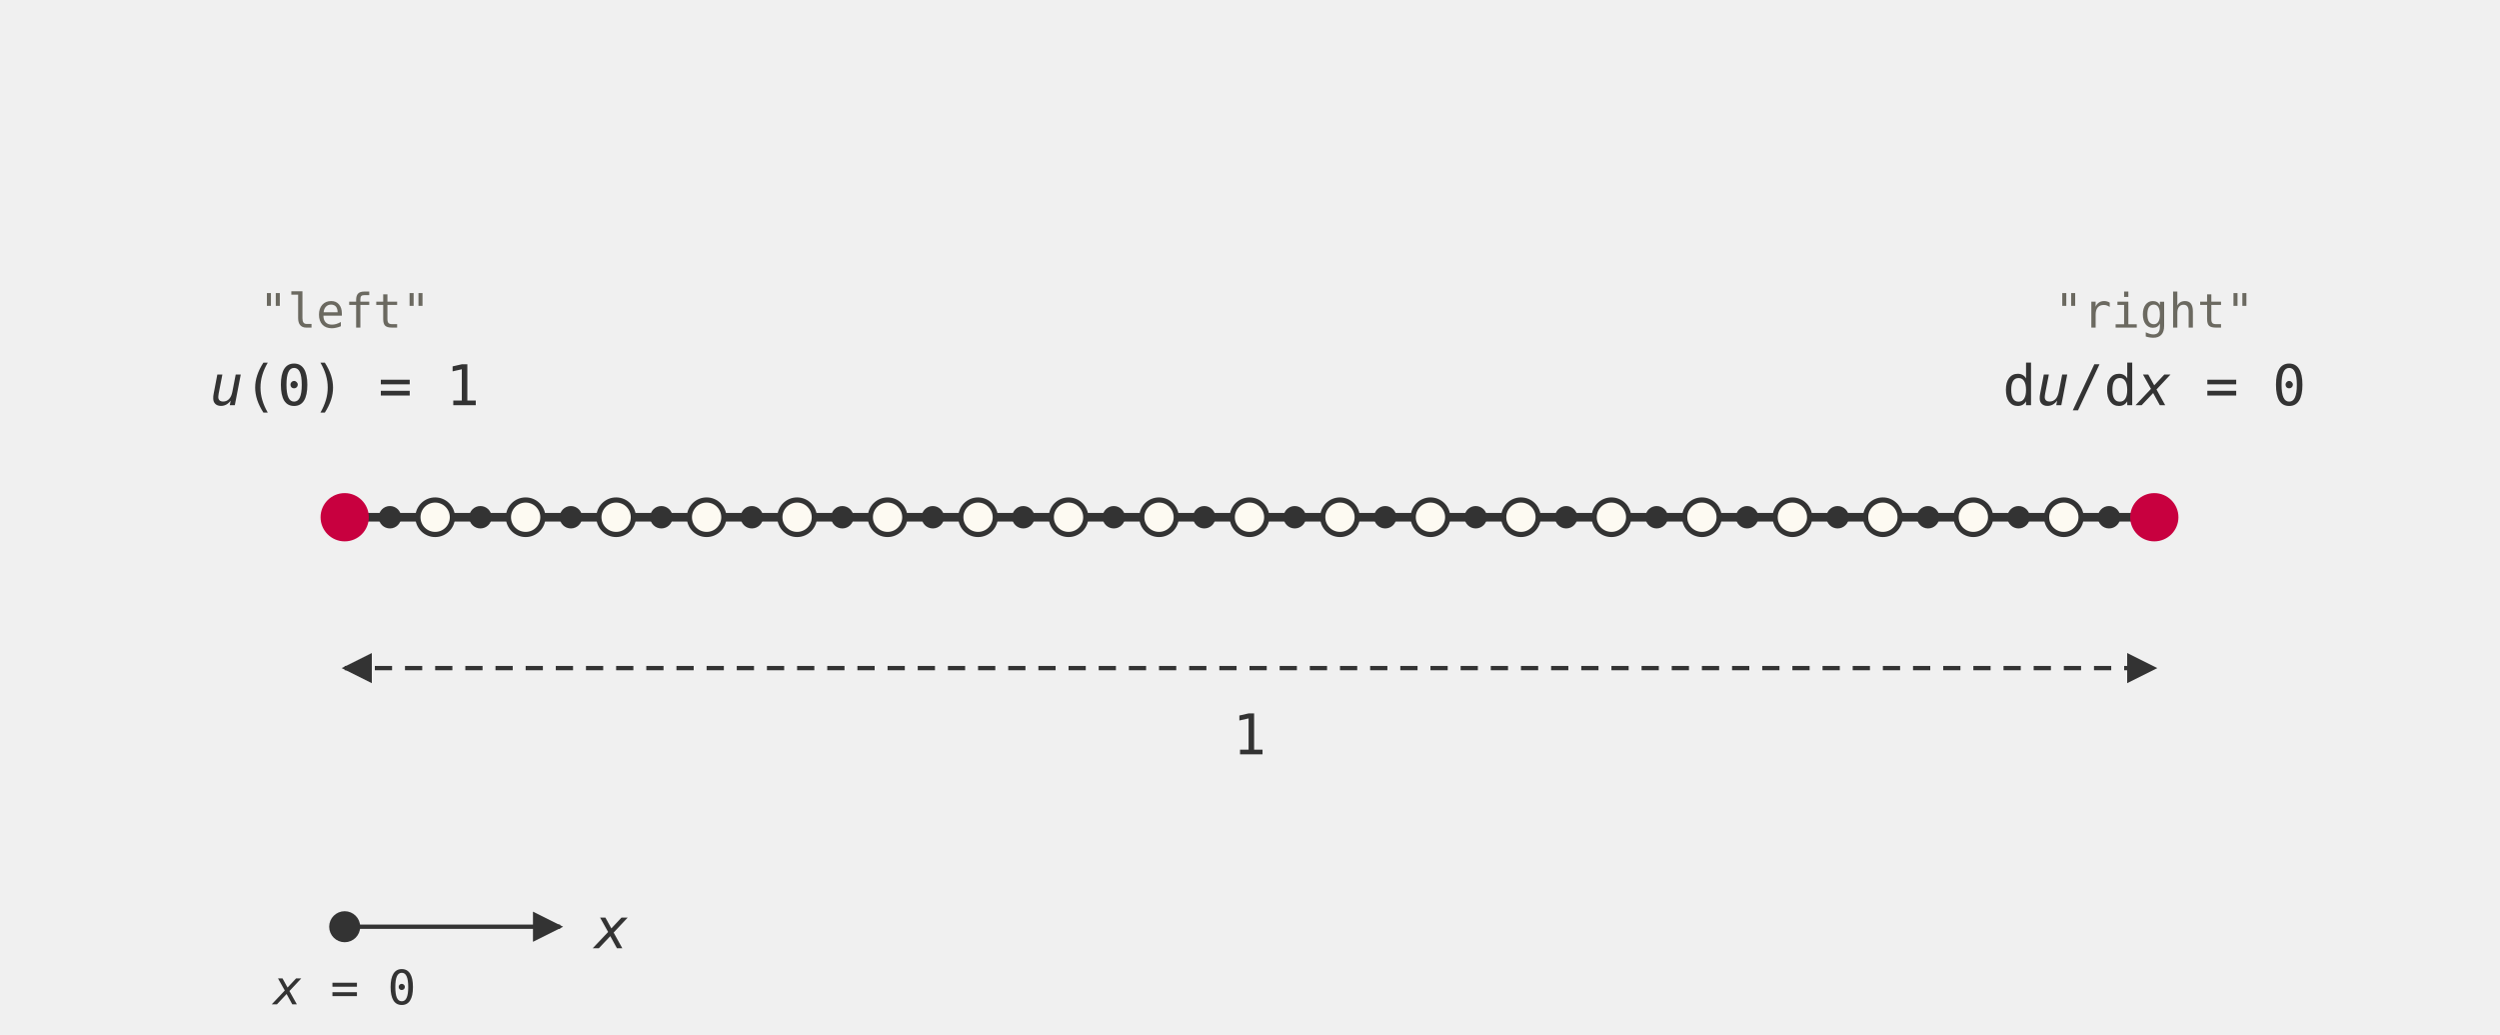
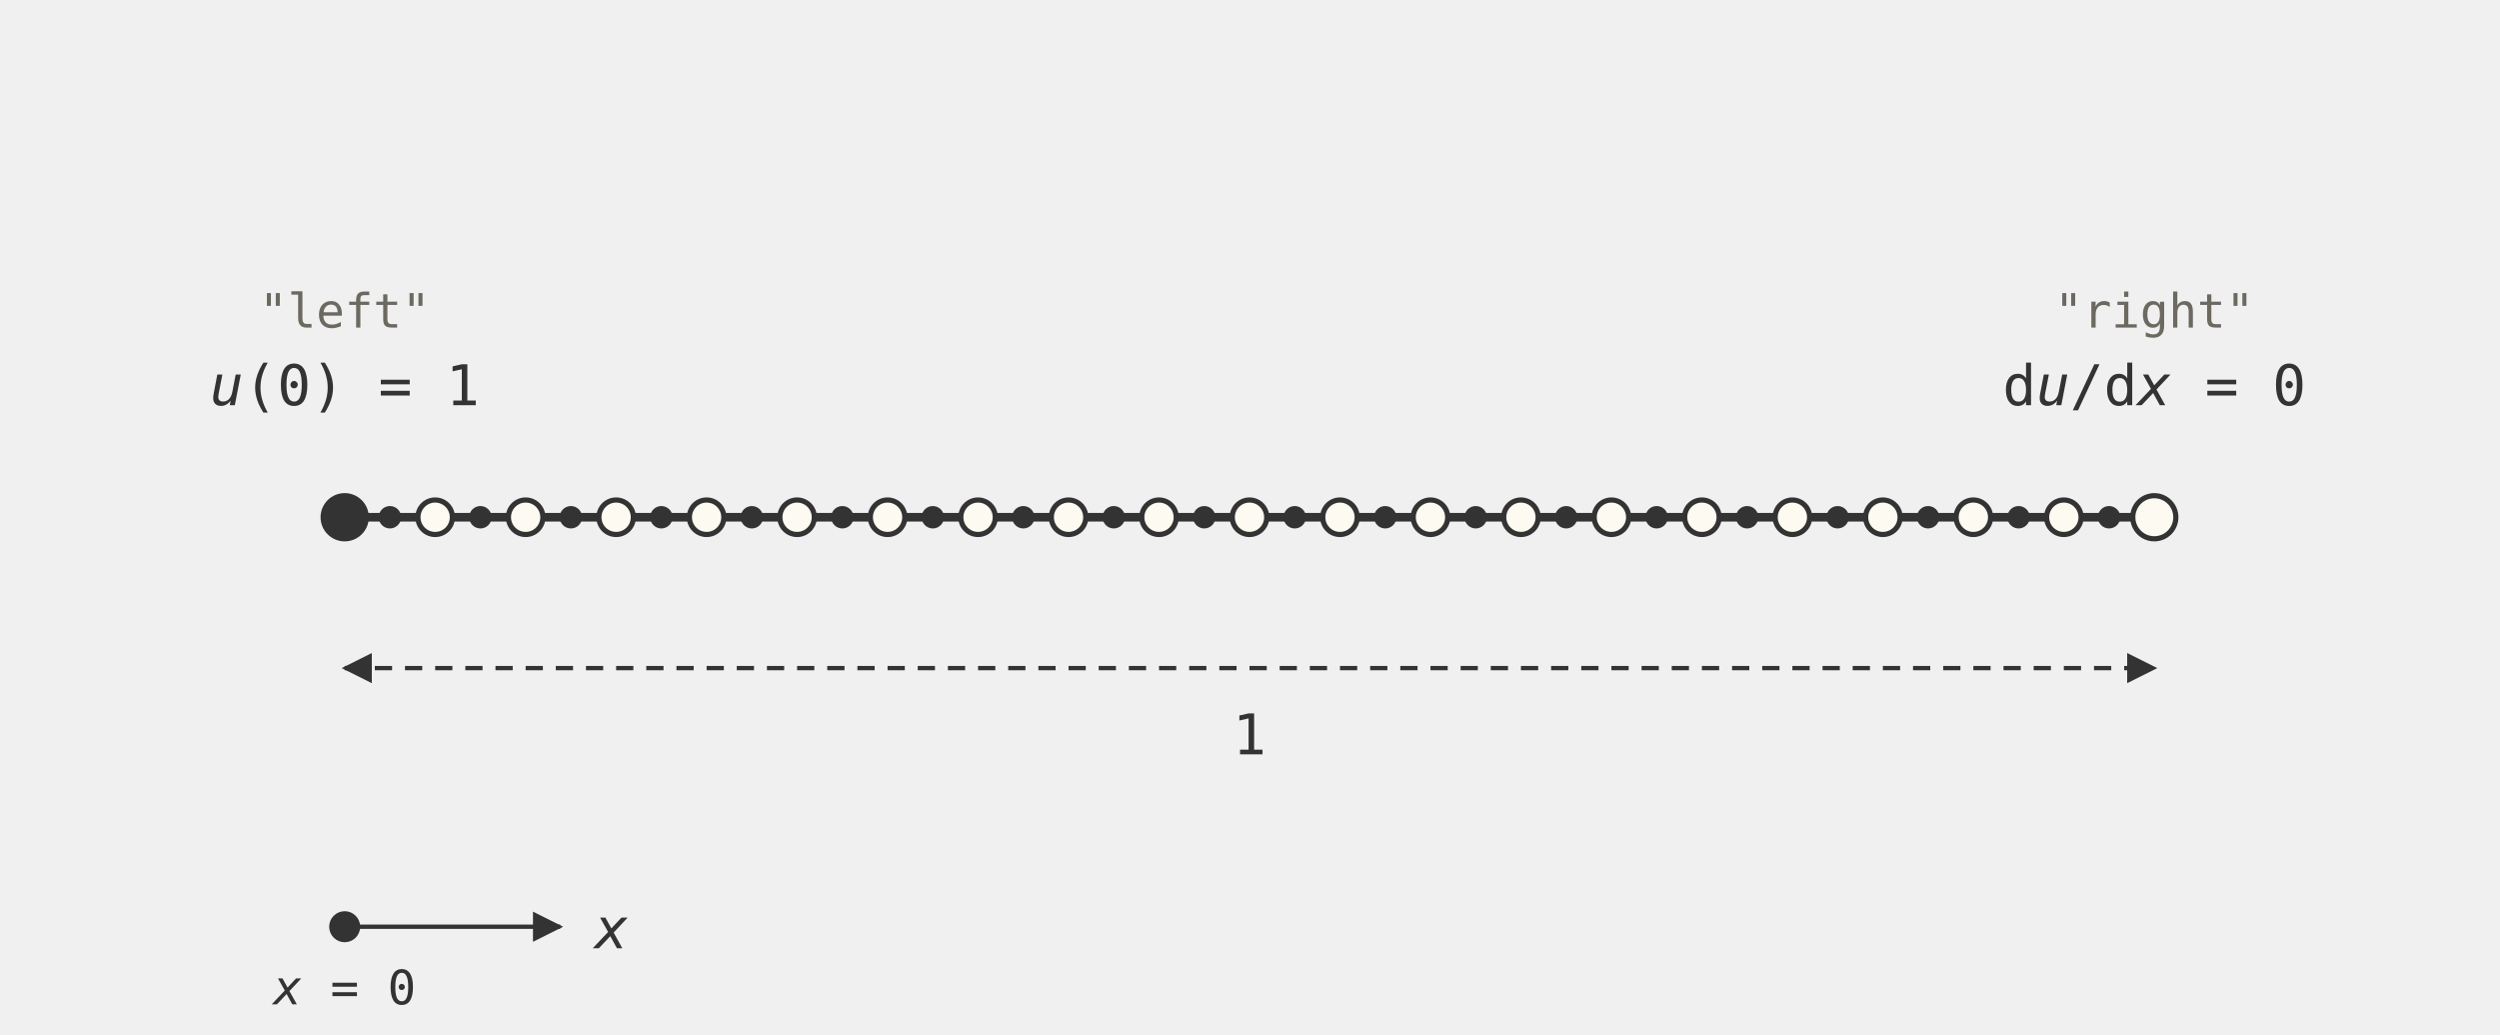
<svg xmlns="http://www.w3.org/2000/svg" class="fig" viewBox="0 0 580 240" width="580" height="240" font-family="Roboto Mono, monospace" font-size="13" fill="#000">
  <style>
    .fig { font-family: "Roboto Mono", ui-monospace, SFMono-Regular, Menlo, Consolas, monospace; font-size: 13px; }
    .fig[fill="#000"], .fig [fill="#000"] { fill: var(--fig-ink, #333333); }
    .fig [stroke="#000"] { stroke: var(--fig-ink, #333333); }
    .fig [fill="#666"] { fill: var(--fig-muted, #6b6960); }
    .fig [fill="#fff"] { fill: var(--fig-bg, #fdfaf2); }
    .fig [stroke="#fff"] { stroke: var(--fig-bg, #fdfaf2); }
    .fig [fill="#f6efd9"] { fill: var(--fig-area, #f6efd9); }
    .fig [stroke="#f6efd9"] { stroke: var(--fig-area, #f6efd9); }
-     .fig [stroke="#c8003f"] { stroke: var(--fig-value, #c8003f); }
-     .fig [fill="#c8003f"] { fill: var(--fig-value, #c8003f); }
-     .fig [stroke="#d4aa00"] { stroke: var(--fig-robin, #d4aa00); }
-     .fig [fill="#d4aa00"] { fill: var(--fig-robin, #d4aa00); }
-     .fig [stroke="#0086d4"] { stroke: var(--fig-flux, #0086d4); }
-     .fig [fill="#0086d4"] { fill: var(--fig-flux, #0086d4); }
-     .fig [stroke="#00a86b"] { stroke: var(--fig-zero, #00a86b); }
-     .fig [fill="#00a86b"] { fill: var(--fig-zero, #00a86b); }
+     .fig [stroke="#c8003f"] { stroke: var(--fig-heat, #c8003f); }
+     .fig [fill="#c8003f"] { fill: var(--fig-heat, #c8003f); }
+     .fig [stroke="#d4aa00"] { stroke: var(--fig-gold, #d4aa00); }
+     .fig [fill="#d4aa00"] { fill: var(--fig-gold, #d4aa00); }
+     .fig [stroke="#0086d4"] { stroke: var(--fig-flow, #0086d4); }
+     .fig [fill="#0086d4"] { fill: var(--fig-flow, #0086d4); }
+     .fig [stroke="#00a86b"] { stroke: var(--fig-structure, #00a86b); }
+     .fig [fill="#00a86b"] { fill: var(--fig-structure, #00a86b); }
    .fig [fill="#8f7200"] { fill: var(--fig-gold-ink, #8f7200); }
    .fig [font-size="11"] { font-size: 10px; }
    .fig [font-size="12"] { font-size: 11px; }
    .fig [font-size="13"] { font-size: 12px; }
    .fig [font-size="16"] { font-size: 14px; }
    .fig [font-size="18"] { font-size: 15px; }
  </style>
  <defs>
    <marker id="arrow" viewBox="0 0 10 10" refX="9" refY="5" markerWidth="7" markerHeight="7" orient="auto-start-reverse">
      <path d="M0,0 L10,5 L0,10 z" fill="#000" />
    </marker>
-     <marker id="arrow-flux" viewBox="0 0 10 10" refX="9" refY="5" markerWidth="6" markerHeight="6" orient="auto-start-reverse">
+     <marker id="arrow-flow" viewBox="0 0 10 10" refX="9" refY="5" markerWidth="6" markerHeight="6" orient="auto-start-reverse">
      <path d="M0,0 L10,5 L0,10 z" fill="#0086d4" />
+     </marker>
+     <marker id="arrow-structure" viewBox="0 0 10 10" refX="9" refY="5" markerWidth="6" markerHeight="6" orient="auto-start-reverse">
+       <path d="M0,0 L10,5 L0,10 z" fill="#00a86b" />
    </marker>
  </defs>
  <line x1="80" y1="120" x2="500" y2="120" stroke="#000" stroke-width="2" />
  <circle cx="90.5" cy="120" r="2" fill="#000" stroke="#000" stroke-width="1.2" />
  <circle cx="111.5" cy="120" r="2" fill="#000" stroke="#000" stroke-width="1.2" />
  <circle cx="132.5" cy="120" r="2" fill="#000" stroke="#000" stroke-width="1.2" />
  <circle cx="153.5" cy="120" r="2" fill="#000" stroke="#000" stroke-width="1.2" />
  <circle cx="174.5" cy="120" r="2" fill="#000" stroke="#000" stroke-width="1.2" />
  <circle cx="195.5" cy="120" r="2" fill="#000" stroke="#000" stroke-width="1.2" />
  <circle cx="216.5" cy="120" r="2" fill="#000" stroke="#000" stroke-width="1.2" />
  <circle cx="237.5" cy="120" r="2" fill="#000" stroke="#000" stroke-width="1.2" />
  <circle cx="258.5" cy="120" r="2" fill="#000" stroke="#000" stroke-width="1.2" />
  <circle cx="279.5" cy="120" r="2" fill="#000" stroke="#000" stroke-width="1.2" />
  <circle cx="300.5" cy="120" r="2" fill="#000" stroke="#000" stroke-width="1.2" />
  <circle cx="321.5" cy="120" r="2" fill="#000" stroke="#000" stroke-width="1.2" />
  <circle cx="342.5" cy="120" r="2" fill="#000" stroke="#000" stroke-width="1.2" />
  <circle cx="363.5" cy="120" r="2" fill="#000" stroke="#000" stroke-width="1.2" />
  <circle cx="384.5" cy="120" r="2" fill="#000" stroke="#000" stroke-width="1.2" />
  <circle cx="405.5" cy="120" r="2" fill="#000" stroke="#000" stroke-width="1.2" />
  <circle cx="426.5" cy="120" r="2" fill="#000" stroke="#000" stroke-width="1.2" />
  <circle cx="447.5" cy="120" r="2" fill="#000" stroke="#000" stroke-width="1.2" />
  <circle cx="468.5" cy="120" r="2" fill="#000" stroke="#000" stroke-width="1.2" />
  <circle cx="489.5" cy="120" r="2" fill="#000" stroke="#000" stroke-width="1.2" />
  <circle cx="80" cy="120" r="4" fill="#fff" stroke="#000" stroke-width="1.2" />
  <circle cx="101" cy="120" r="4" fill="#fff" stroke="#000" stroke-width="1.2" />
  <circle cx="122" cy="120" r="4" fill="#fff" stroke="#000" stroke-width="1.2" />
  <circle cx="143" cy="120" r="4" fill="#fff" stroke="#000" stroke-width="1.2" />
  <circle cx="164" cy="120" r="4" fill="#fff" stroke="#000" stroke-width="1.2" />
  <circle cx="185" cy="120" r="4" fill="#fff" stroke="#000" stroke-width="1.2" />
  <circle cx="206" cy="120" r="4" fill="#fff" stroke="#000" stroke-width="1.2" />
  <circle cx="227" cy="120" r="4" fill="#fff" stroke="#000" stroke-width="1.2" />
  <circle cx="248" cy="120" r="4" fill="#fff" stroke="#000" stroke-width="1.2" />
  <circle cx="269" cy="120" r="4" fill="#fff" stroke="#000" stroke-width="1.2" />
  <circle cx="290" cy="120" r="4" fill="#fff" stroke="#000" stroke-width="1.2" />
  <circle cx="311" cy="120" r="4" fill="#fff" stroke="#000" stroke-width="1.2" />
  <circle cx="332" cy="120" r="4" fill="#fff" stroke="#000" stroke-width="1.2" />
  <circle cx="353" cy="120" r="4" fill="#fff" stroke="#000" stroke-width="1.2" />
  <circle cx="374" cy="120" r="4" fill="#fff" stroke="#000" stroke-width="1.2" />
  <circle cx="395" cy="120" r="4" fill="#fff" stroke="#000" stroke-width="1.2" />
  <circle cx="416" cy="120" r="4" fill="#fff" stroke="#000" stroke-width="1.2" />
  <circle cx="437" cy="120" r="4" fill="#fff" stroke="#000" stroke-width="1.2" />
  <circle cx="458" cy="120" r="4" fill="#fff" stroke="#000" stroke-width="1.2" />
  <circle cx="479" cy="120" r="4" fill="#fff" stroke="#000" stroke-width="1.2" />
  <circle cx="500" cy="120" r="4" fill="#fff" stroke="#000" stroke-width="1.2" />
-   <circle cx="80" cy="120" r="5" fill="#c8003f" stroke="#c8003f" stroke-width="1.2" />
-   <circle cx="500" cy="120" r="5" fill="#c8003f" stroke="#c8003f" stroke-width="1.2" />
+   <circle cx="80" cy="120" r="5" fill="#000" stroke="#000" stroke-width="1.2" />
+   <circle cx="500" cy="120" r="5" fill="#fff" stroke="#000" stroke-width="1.2" />
  <text x="80" y="94" text-anchor="middle">
    <tspan font-style="italic">u</tspan>(0) = 1</text>
  <text x="80" y="76" font-size="12" fill="#666" text-anchor="middle">"left"</text>
  <text x="500" y="94" text-anchor="middle">d<tspan font-style="italic">u</tspan>/d<tspan font-style="italic">x</tspan> = 0</text>
  <text x="500" y="76" font-size="12" fill="#666" text-anchor="middle">"right"</text>
  <line x1="80" y1="155" x2="500" y2="155" stroke="#000" stroke-width="1" stroke-dasharray="4 3" marker-start="url(#arrow)" marker-end="url(#arrow)" />
  <text x="290" y="175" text-anchor="middle">1</text>
  <circle cx="80" cy="215" r="3" fill="#000" stroke="#000" stroke-width="1.2" />
  <line x1="80" y1="215" x2="130" y2="215" stroke="#000" stroke-width="1" marker-end="url(#arrow)" />
  <text x="138" y="220">
    <tspan font-style="italic">x</tspan>
  </text>
  <text x="80" y="233" font-size="12" text-anchor="middle">
    <tspan font-style="italic">x</tspan> = 0</text>
</svg>
